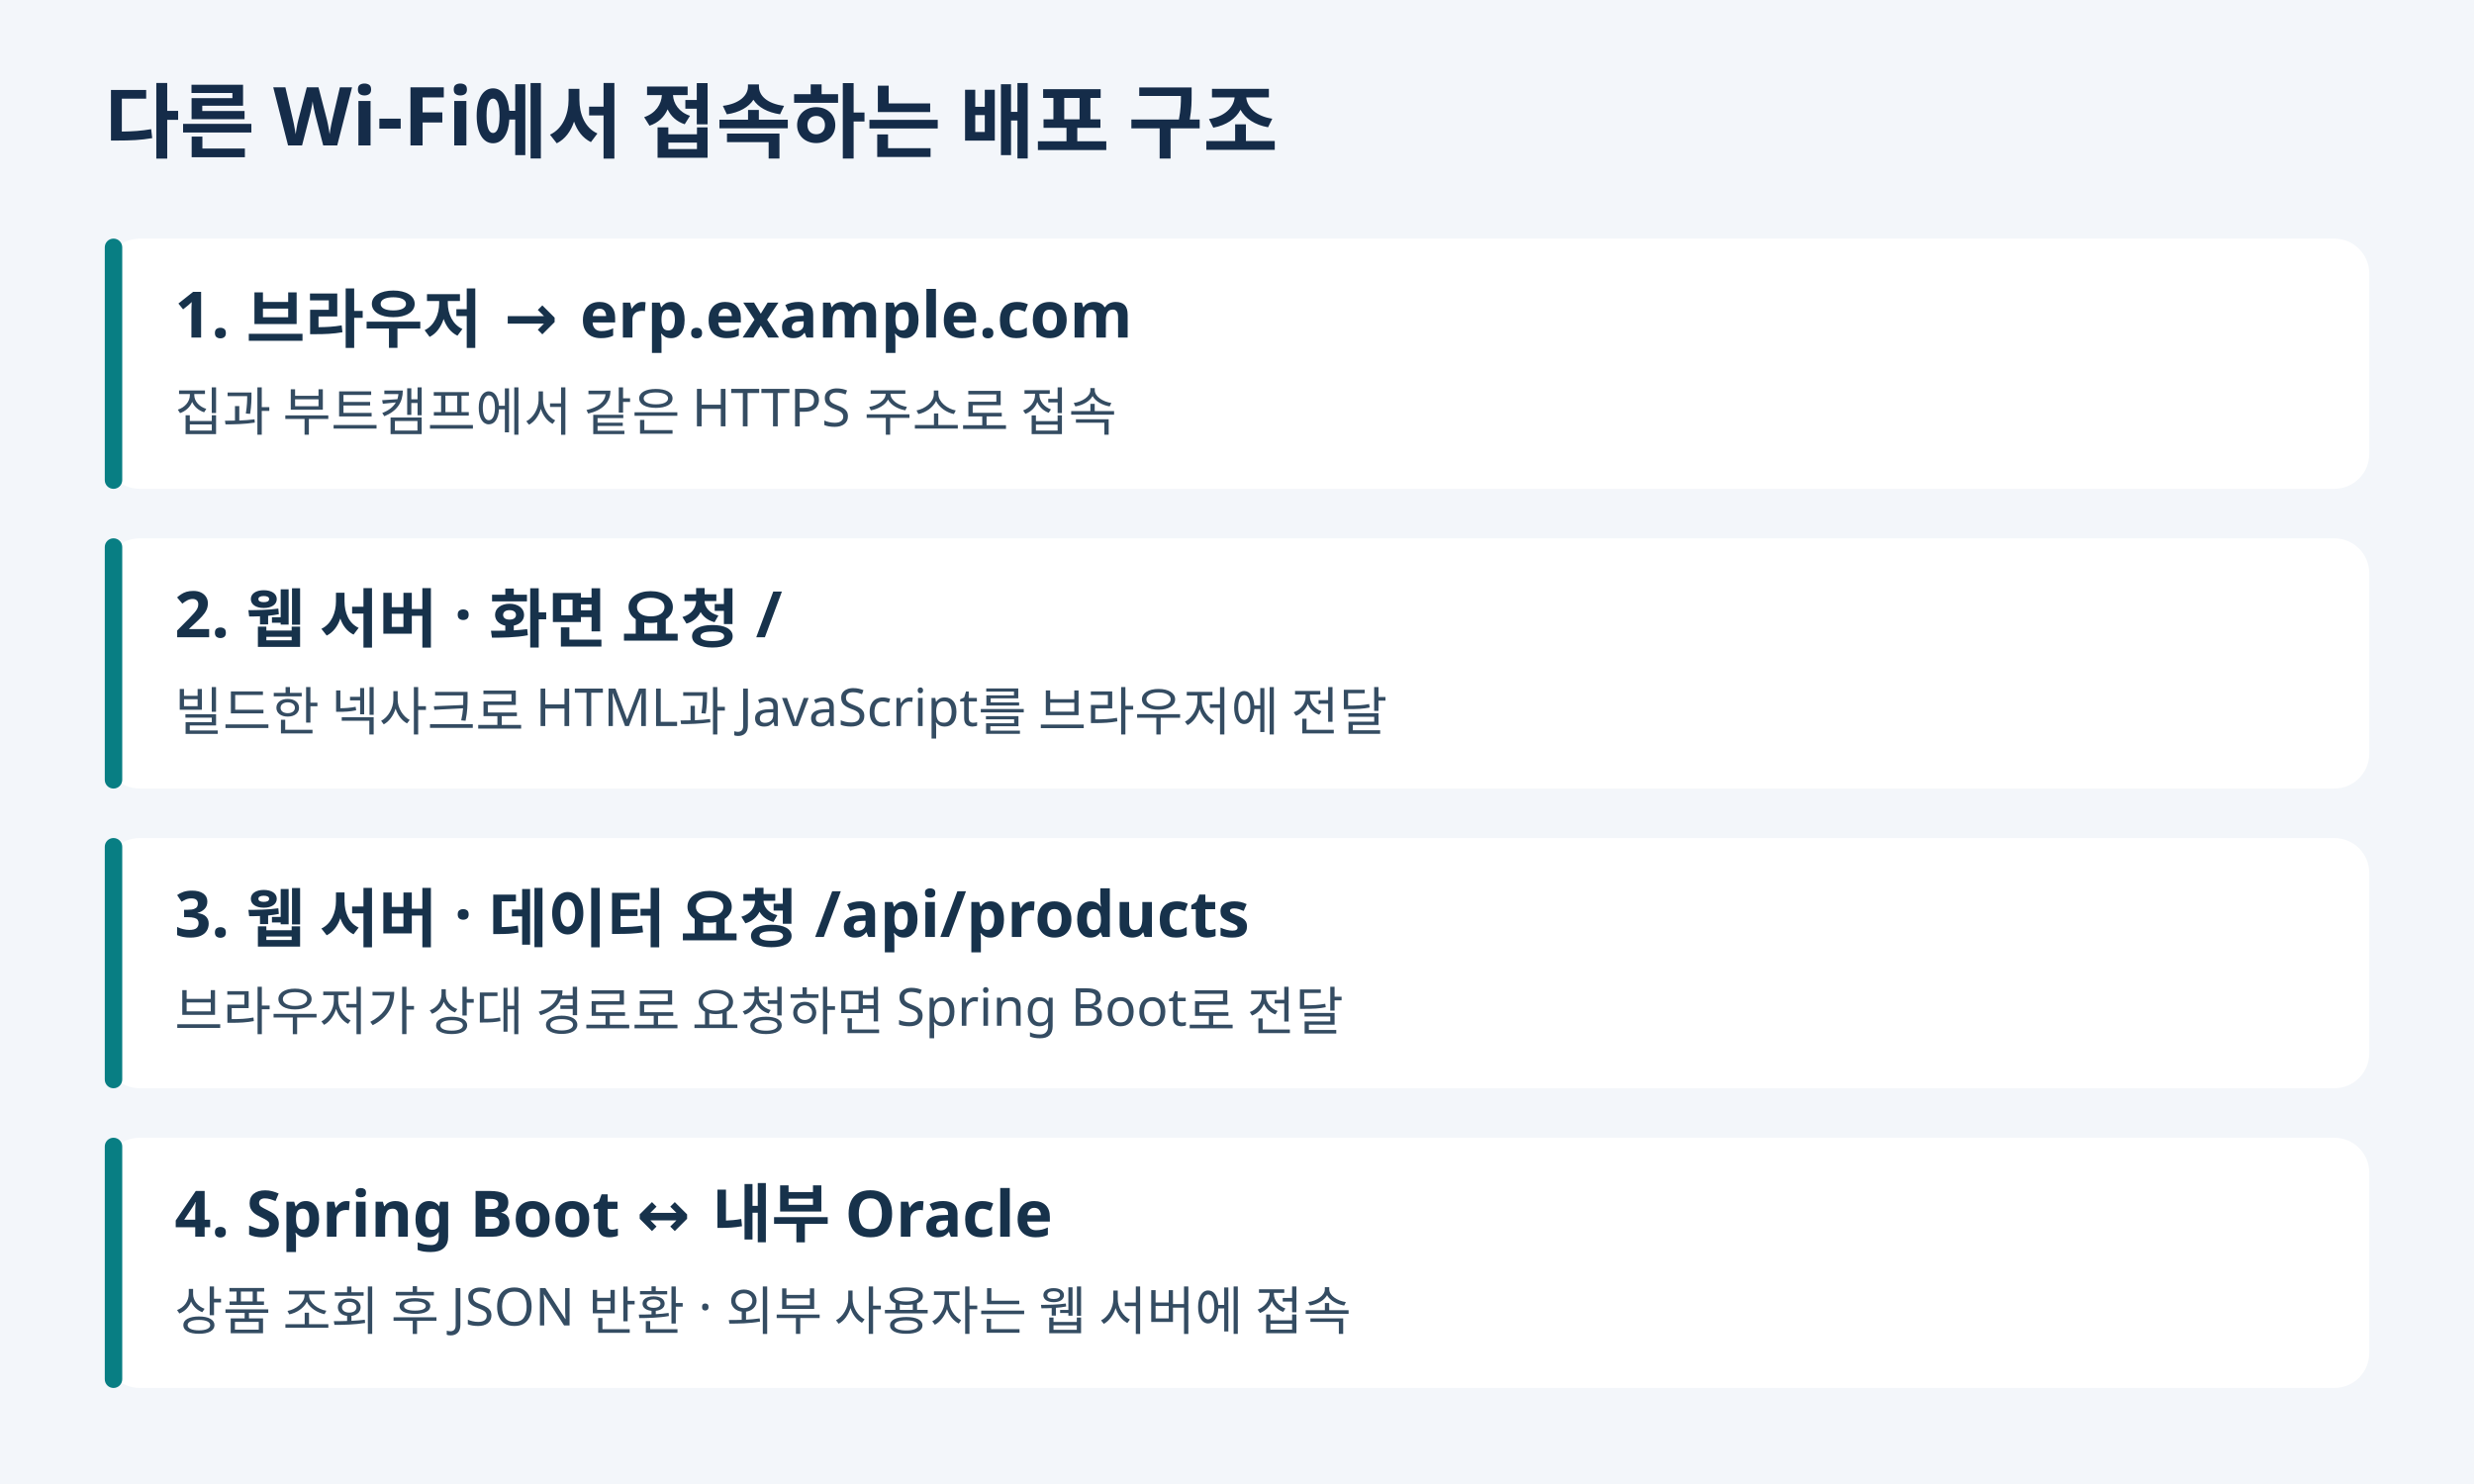
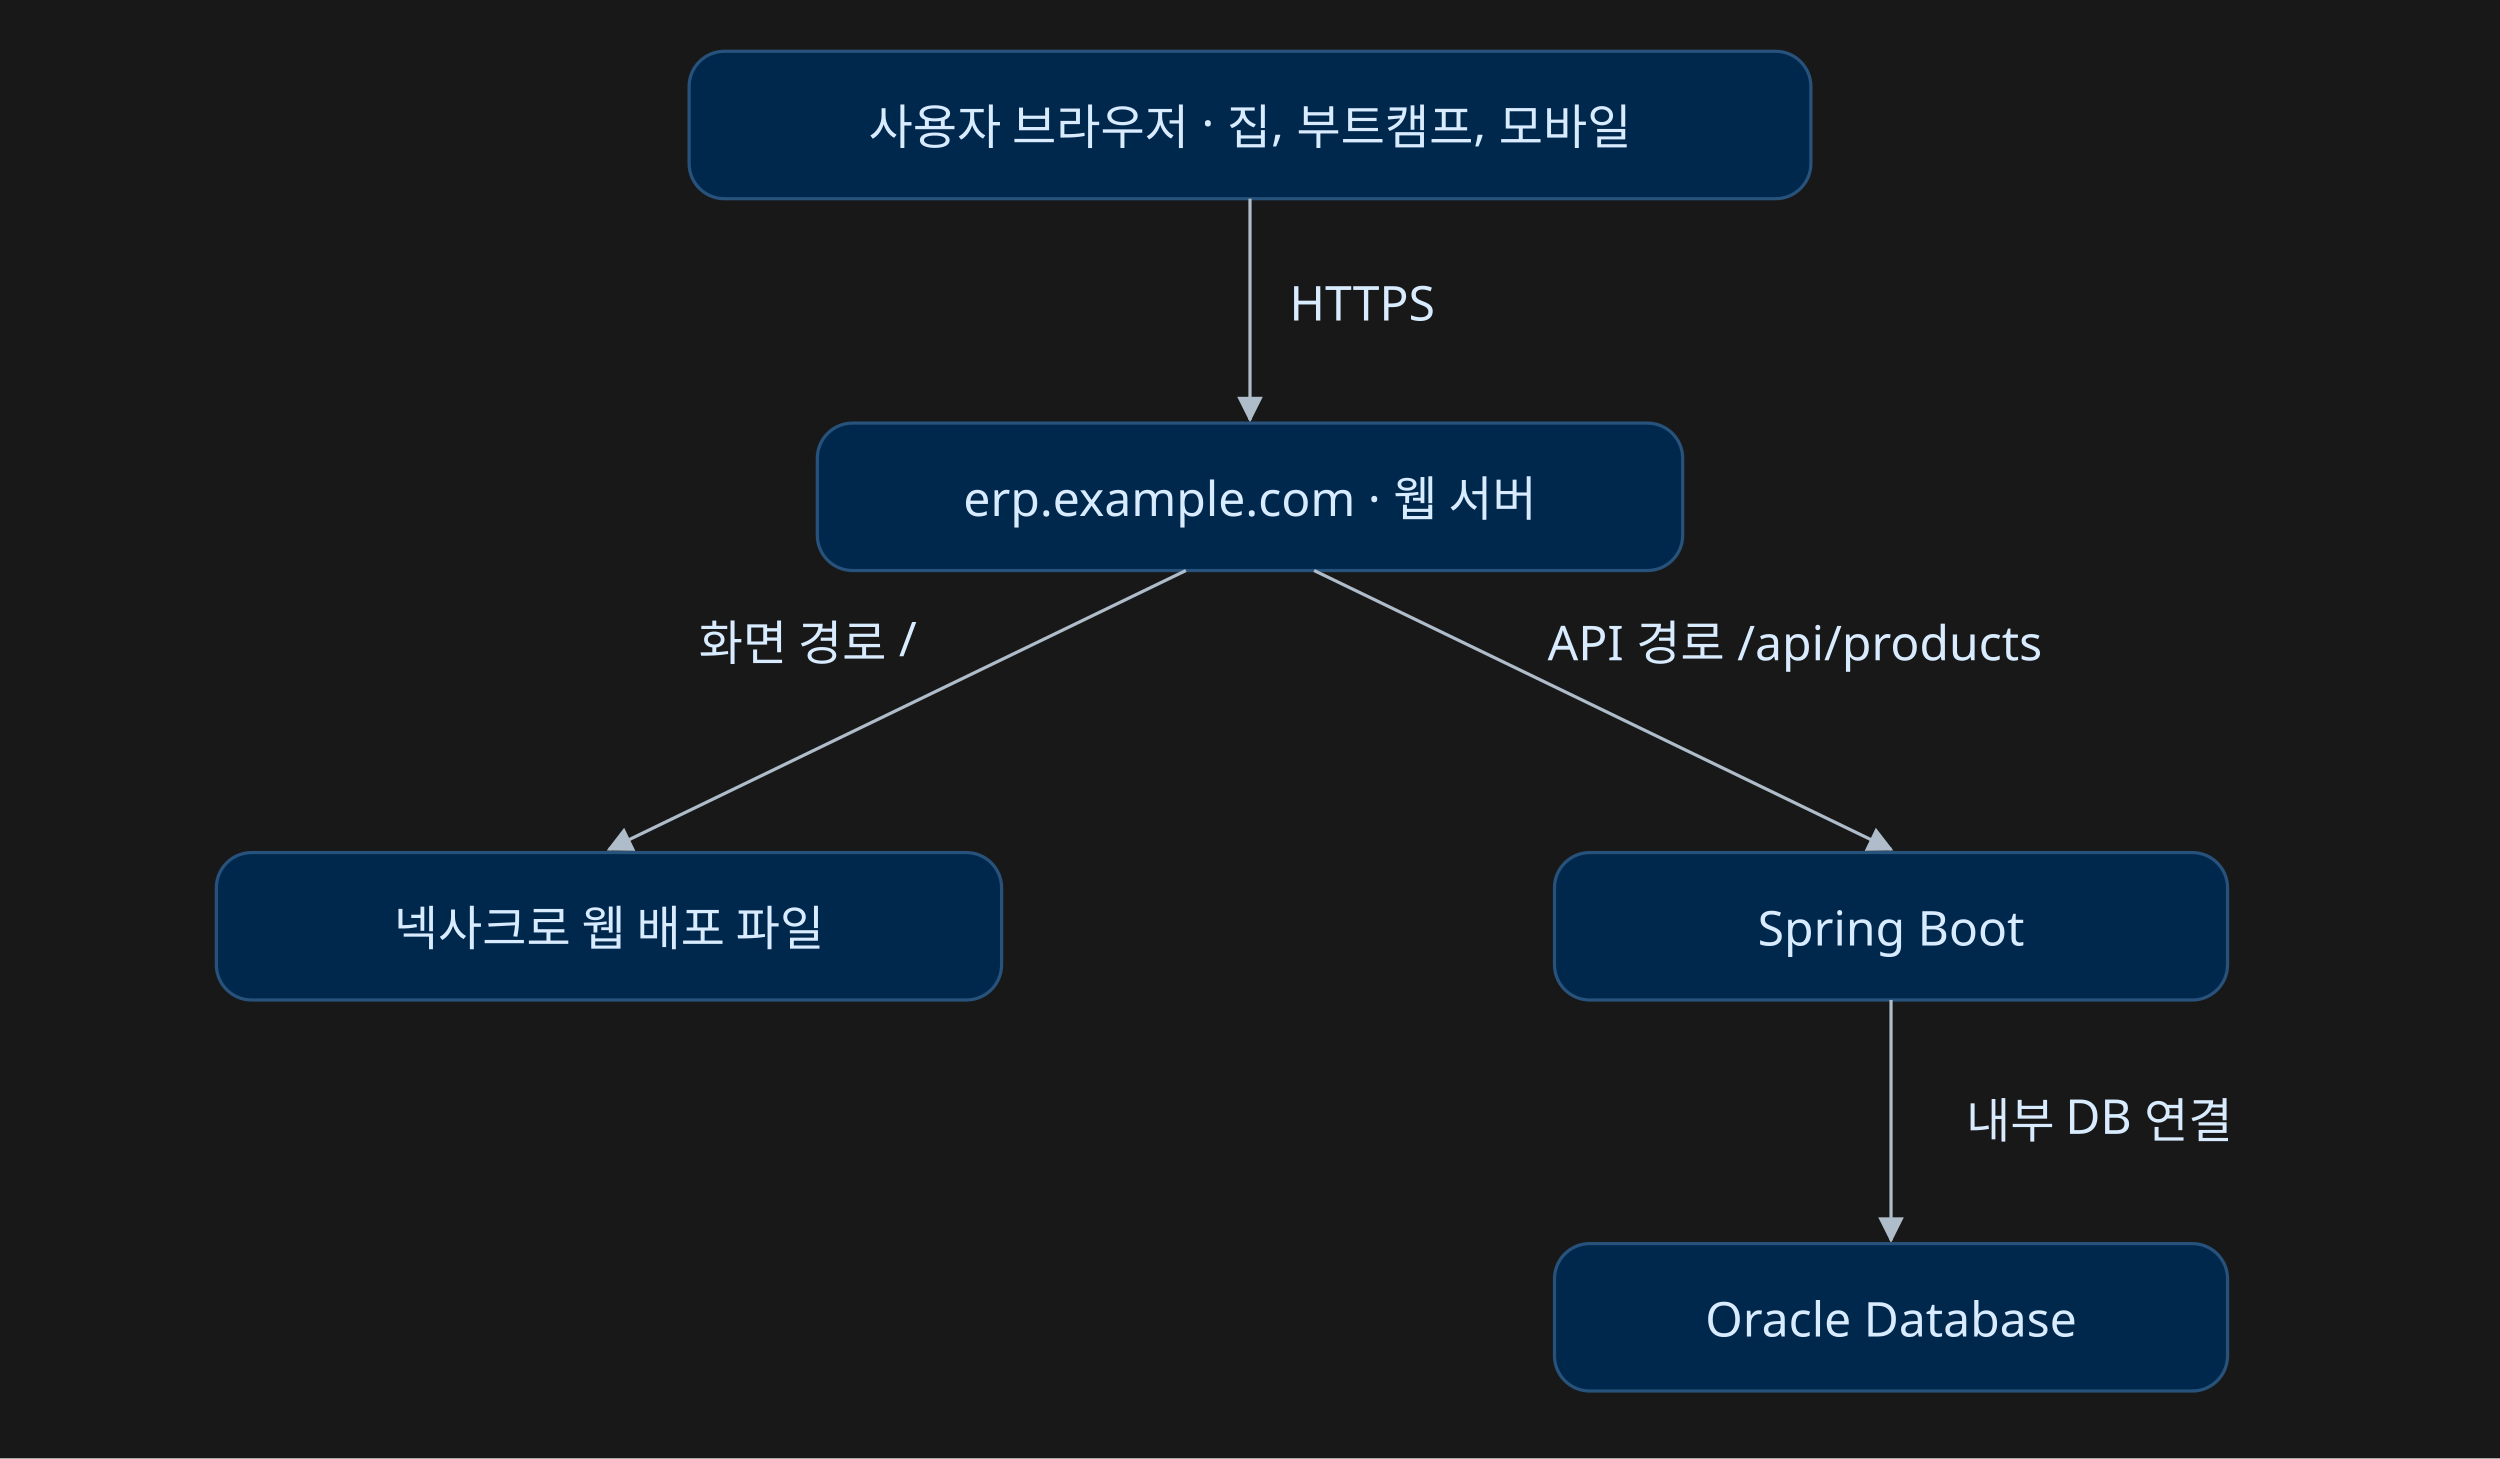
- <svg xmlns="http://www.w3.org/2000/svg" width="850" height="510" viewBox="0 0 850 510" role="img" aria-label="다른 Wi-Fi에서 접속하는 배포 구조">
-   <rect width="850" height="510" fill="#f3f6fa" />
-   <g font-family="Apple SD Gothic Neo,Malgun Gothic,sans-serif">
-     <text x="36" y="52" font-size="28" font-weight="bold" fill="#152c49">다른 Wi-Fi에서 접속하는 배포 구조</text>
-     <g transform="translate(36 82)">
-       <rect width="778" height="86" rx="12" fill="white" />
-       <rect width="6" height="86" rx="3" fill="#087e83" />
-       <text x="24" y="34" font-size="22" font-weight="bold" fill="#17324b">1. 브라우저 → erp.example.com</text>
-       <text x="24" y="66" font-size="18" fill="#344c62">집과 부트캠프에서 같은 HTTPS 주소로 접속</text>
-     </g>
-     <g transform="translate(36 185)">
-       <rect width="778" height="86" rx="12" fill="white" />
-       <rect width="6" height="86" rx="3" fill="#087e83" />
-       <text x="24" y="34" font-size="22" font-weight="bold" fill="#17324b">2. 웹 서버 · 화면 요청 /</text>
-       <text x="24" y="66" font-size="18" fill="#344c62">빌드한 넥사크로 HTML과 JavaScript를 브라우저에 전달</text>
-     </g>
-     <g transform="translate(36 288)">
-       <rect width="778" height="86" rx="12" fill="white" />
-       <rect width="6" height="86" rx="3" fill="#087e83" />
-       <text x="24" y="34" font-size="22" font-weight="bold" fill="#17324b">3. 웹 서버 · 데이터 요청 /api/products</text>
-       <text x="24" y="66" font-size="18" fill="#344c62">브라우저가 상대 경로로 요청하면 Spring Boot로 전달</text>
-     </g>
-     <g transform="translate(36 391)">
-       <rect width="778" height="86" rx="12" fill="white" />
-       <rect width="6" height="86" rx="3" fill="#087e83" />
-       <text x="24" y="34" font-size="22" font-weight="bold" fill="#17324b">4. Spring Boot ↔ 내부 Oracle</text>
-       <text x="24" y="66" font-size="18" fill="#344c62">상품 조회 후 JSON 반환 · 외부 사용자는 웹 서버에 접속</text>
-     </g>
+ <svg xmlns="http://www.w3.org/2000/svg" viewBox="0 0 780 455" width="780" height="455">
+   <defs>
+     <marker id="arrow" viewBox="0 0 10 10" refX="9" refY="5" markerWidth="8" markerHeight="8" orient="auto">
+       <path d="M0 0L10 5L0 10Z" fill="#aebdc9" />
+     </marker>
+   </defs>
+   <rect width="100%" height="100%" fill="#181818" />
+   <g font-family="Apple SD Gothic Neo,Malgun Gothic,sans-serif" font-size="15" fill="#d9ecff">
+     <rect x="215" y="16" width="350" height="46" rx="11" fill="#00284d" stroke="#27527b" />
+     <text x="390" y="45" text-anchor="middle">사용자 브라우저 · 집, 부트캠프, 모바일</text>
+     <path d="M390 62 L390 131" stroke="#aebdc9" fill="none" marker-end="url(#arrow)" />
+     <text x="425" y="100" text-anchor="middle">HTTPS</text>
+     <rect x="255" y="132" width="270" height="46" rx="11" fill="#00284d" stroke="#27527b" />
+     <text x="390" y="161" text-anchor="middle">erp.example.com · 웹 서버</text>
+     <path d="M370 178 L190 265" stroke="#aebdc9" fill="none" marker-end="url(#arrow)" />
+     <path d="M410 178 L590 265" stroke="#aebdc9" fill="none" marker-end="url(#arrow)" />
+     <text x="252" y="206" text-anchor="middle">화면 경로 /</text>
+     <text x="560" y="206" text-anchor="middle">API 경로 /api/products</text>
+     <rect x="67.5" y="266" width="245" height="46" rx="11" fill="#00284d" stroke="#27527b" />
+     <text x="190" y="295" text-anchor="middle">넥사크로 웹 배포 파일</text>
+     <rect x="485" y="266" width="210" height="46" rx="11" fill="#00284d" stroke="#27527b" />
+     <text x="590" y="295" text-anchor="middle">Spring Boot</text>
+     <path d="M590 312 L590 387" stroke="#aebdc9" fill="none" marker-end="url(#arrow)" />
+     <text x="655" y="355" text-anchor="middle">내부 DB 연결</text>
+     <rect x="485" y="388" width="210" height="46" rx="11" fill="#00284d" stroke="#27527b" />
+     <text x="590" y="417" text-anchor="middle">Oracle Database</text>
  </g>
</svg>
